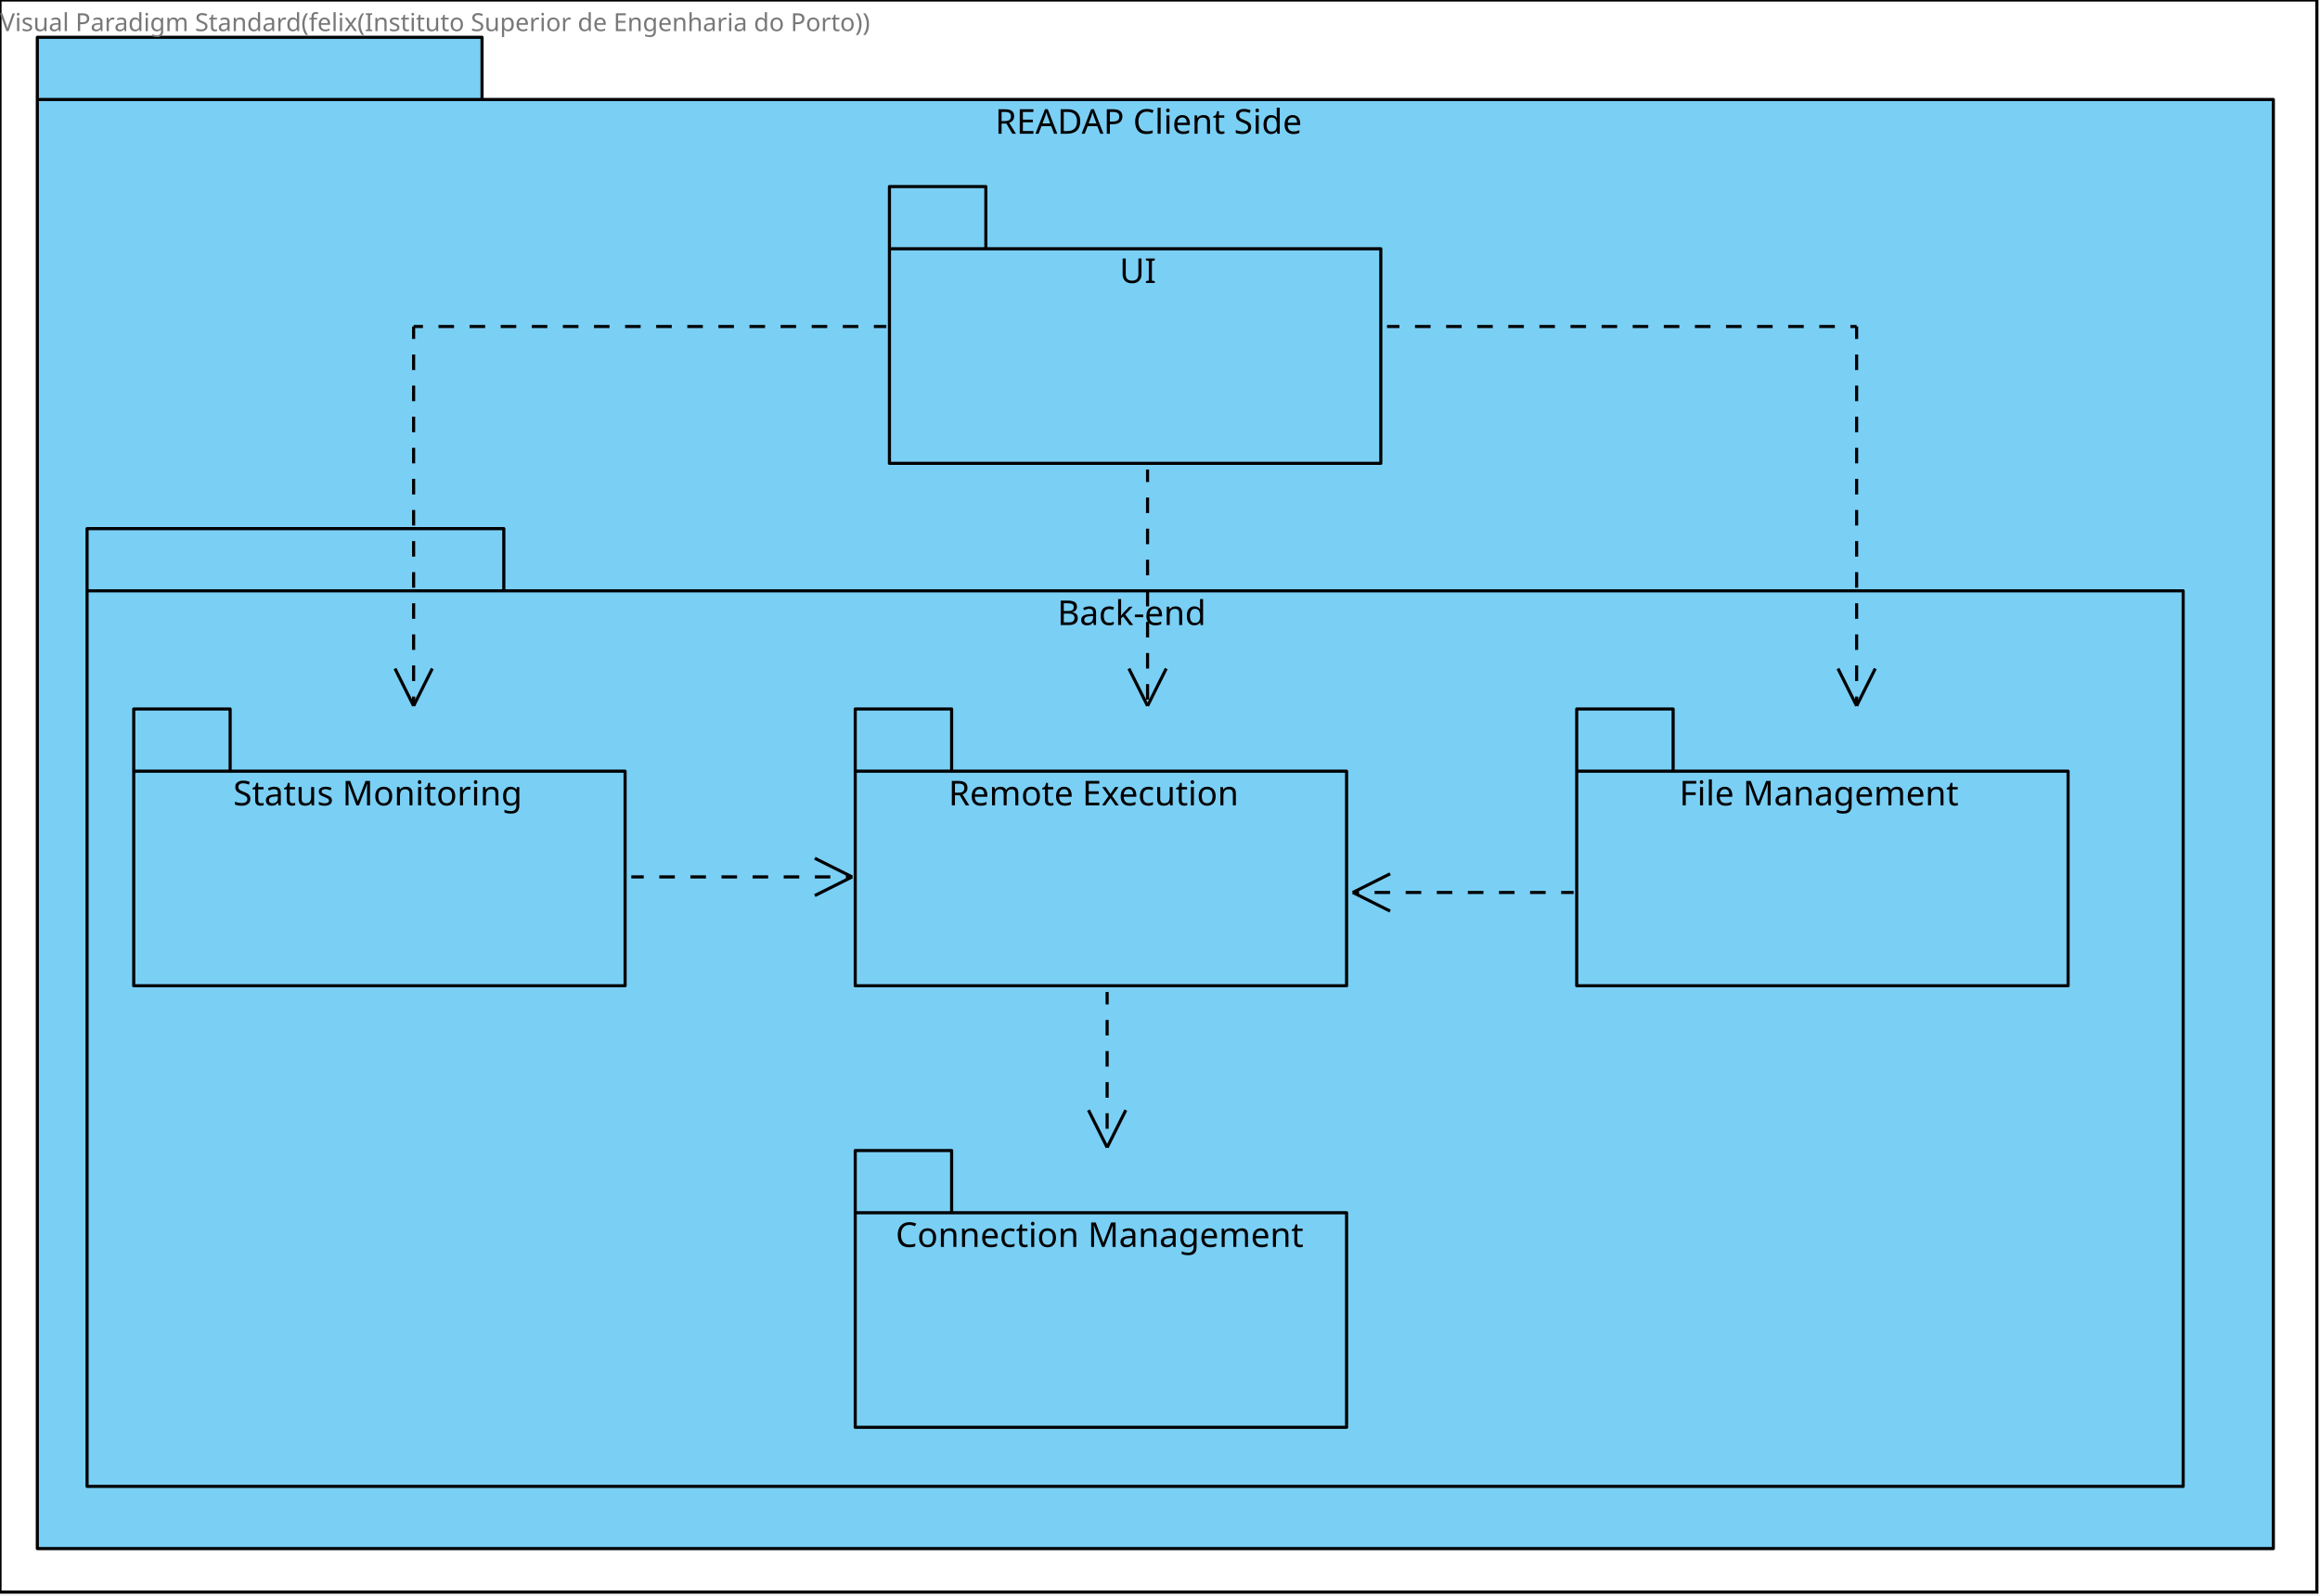
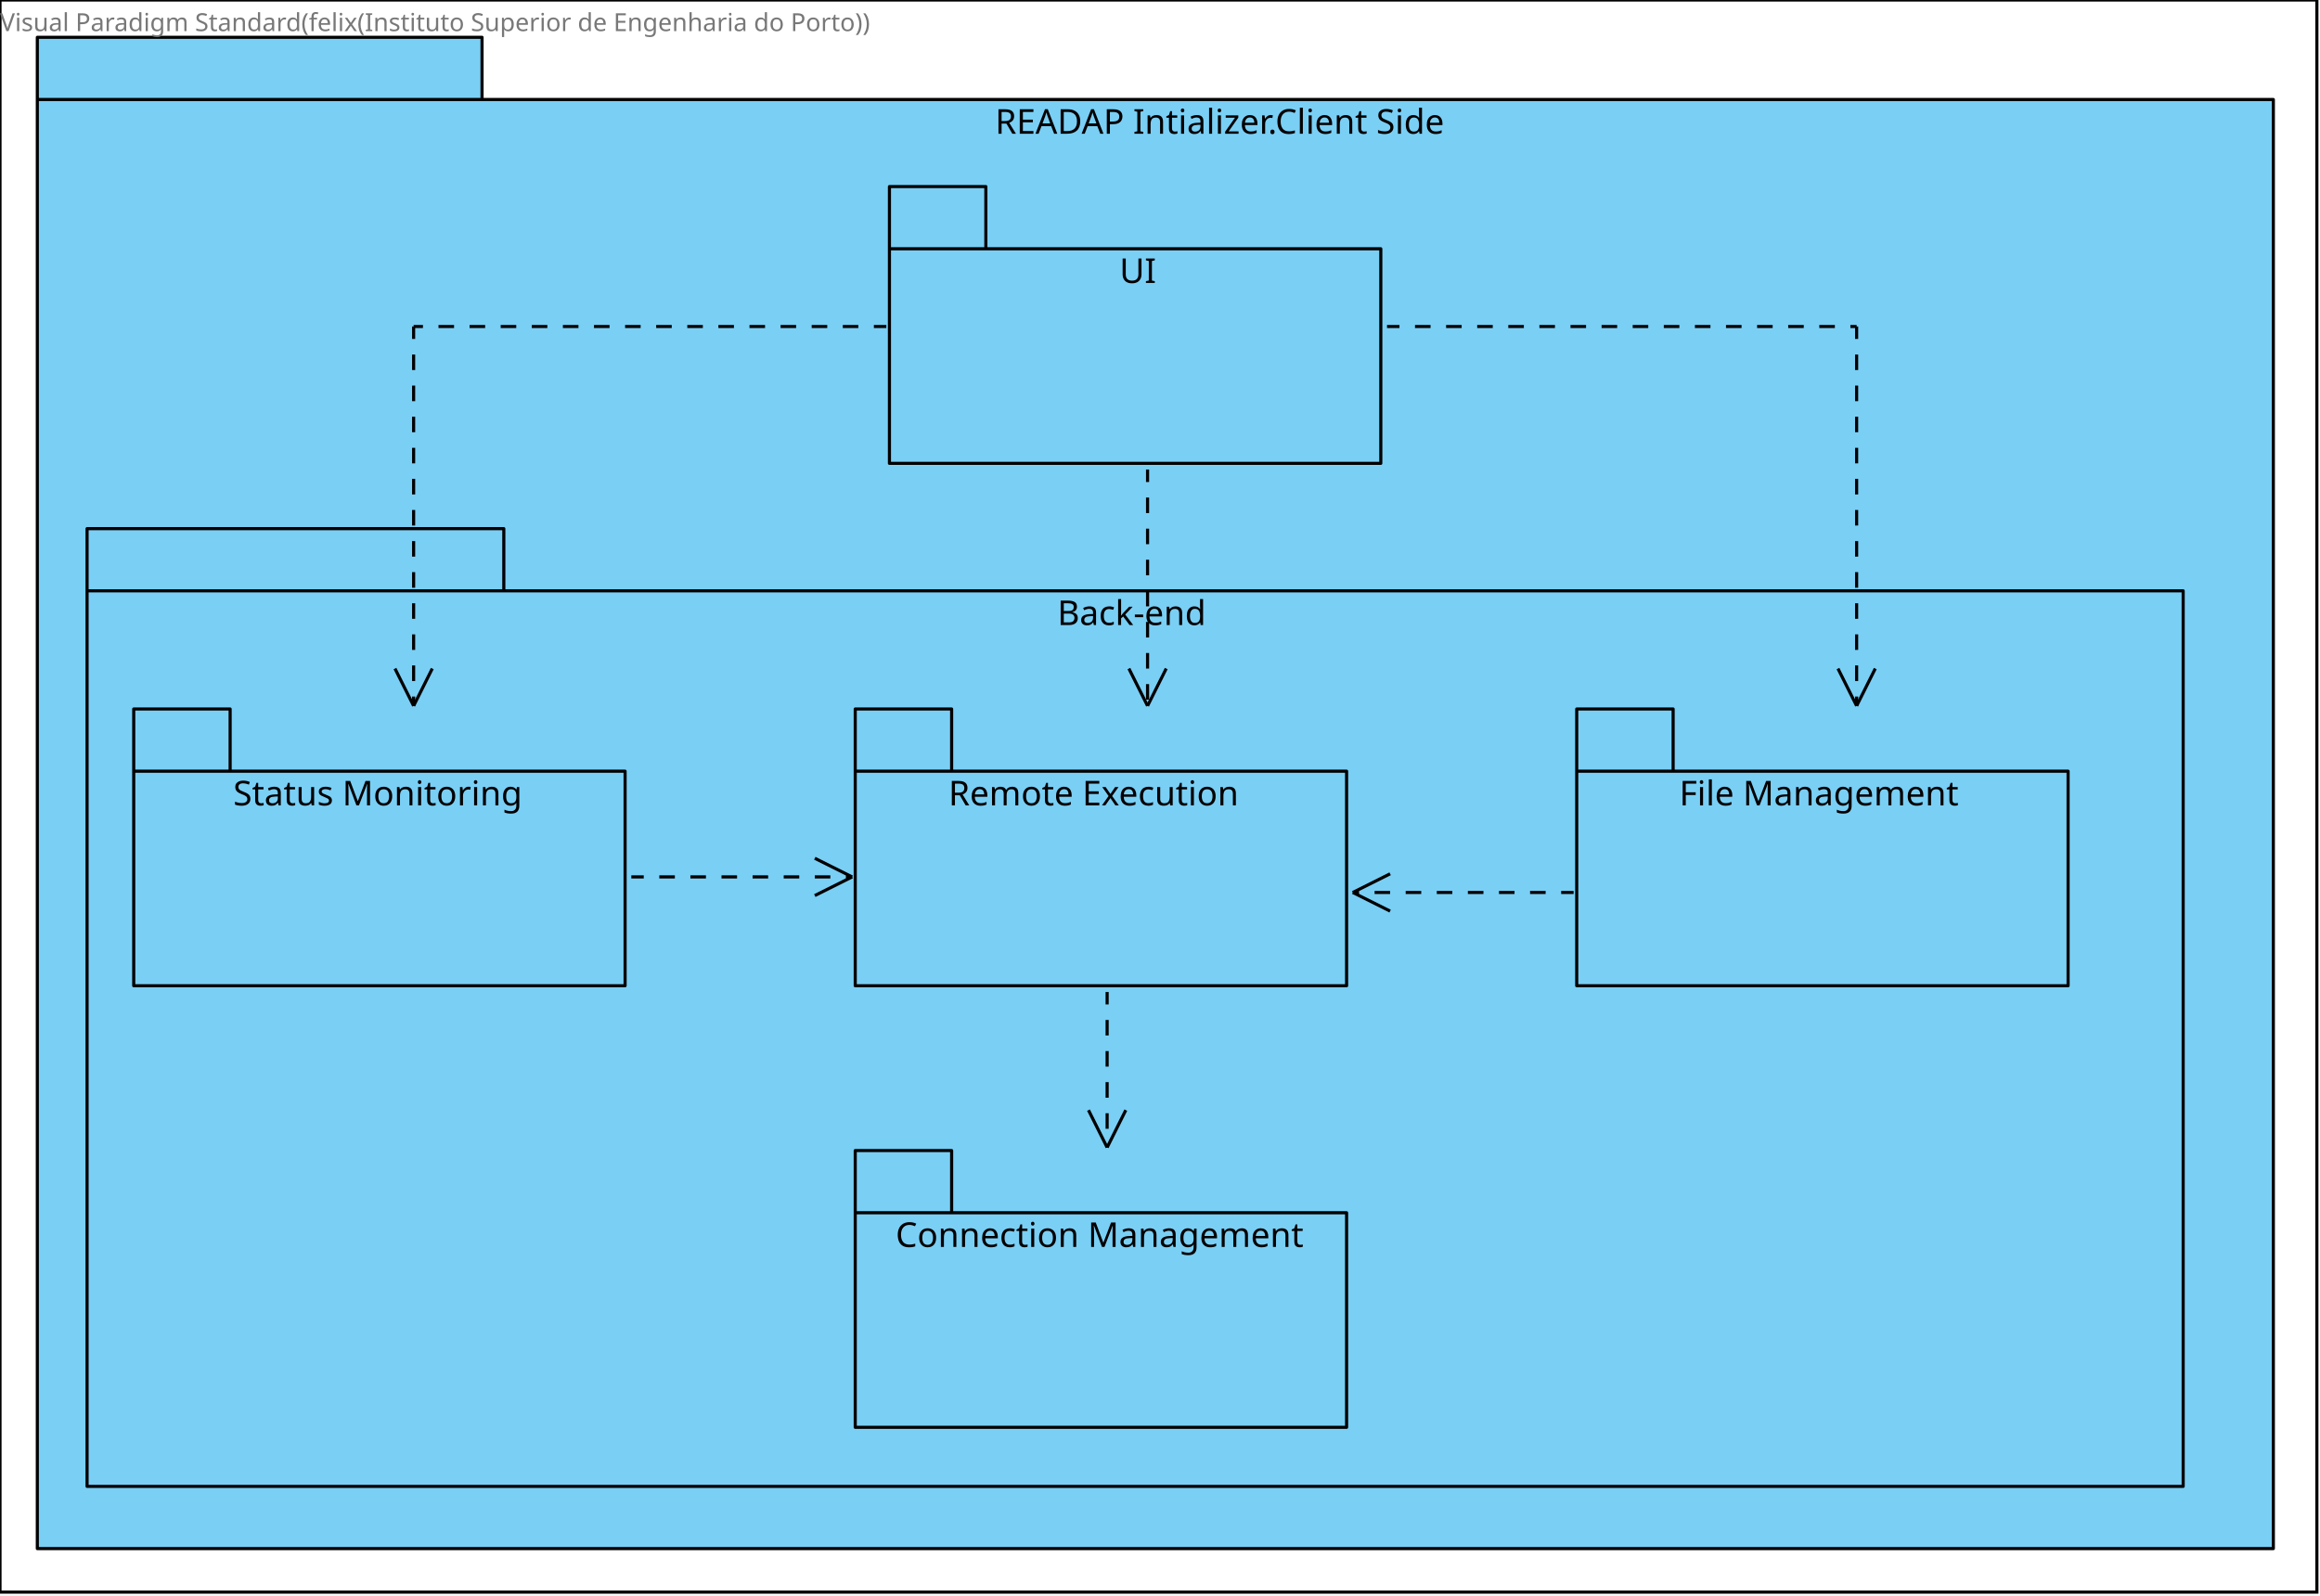
<svg xmlns="http://www.w3.org/2000/svg" fill-opacity="0" color-rendering="auto" color-interpolation="auto" text-rendering="auto" stroke="rgb(0,0,0)" stroke-linecap="square" width="746" stroke-miterlimit="10" shape-rendering="auto" stroke-opacity="0" fill="rgb(0,0,0)" stroke-dasharray="none" font-weight="normal" stroke-width="1" height="513" font-family="'Dialog'" font-style="normal" stroke-linejoin="miter" font-size="12px" stroke-dashoffset="0" image-rendering="auto">
  <defs id="genericDefs" />
  <g>
    <defs id="defs1">
      <clipPath clipPathUnits="userSpaceOnUse" id="clipPath1">
        <path d="M-7 -7 L731 -7 L731 498 L-7 498 L-7 -7 Z" />
      </clipPath>
      <clipPath clipPathUnits="userSpaceOnUse" id="clipPath2">
        <path d="M0 0 L0 467 L720 467 L720 0 Z" />
      </clipPath>
      <clipPath clipPathUnits="userSpaceOnUse" id="clipPath3">
        <path d="M-7 -7 L686 -7 L686 320 L-7 320 L-7 -7 Z" />
      </clipPath>
      <clipPath clipPathUnits="userSpaceOnUse" id="clipPath4">
        <path d="M0 0 L0 289 L675 289 L675 0 Z" />
      </clipPath>
      <clipPath clipPathUnits="userSpaceOnUse" id="clipPath5">
        <path d="M-7 -7 L170 -7 L170 101 L-7 101 L-7 -7 Z" />
      </clipPath>
      <clipPath clipPathUnits="userSpaceOnUse" id="clipPath6">
        <path d="M0 0 L0 70 L159 70 L159 0 Z" />
      </clipPath>
      <clipPath clipPathUnits="userSpaceOnUse" id="clipPath7">
        <path d="M0 0 L175 0 L175 104 L0 104 L0 0 Z" />
      </clipPath>
      <clipPath clipPathUnits="userSpaceOnUse" id="clipPath8">
        <path d="M0 0 L0 104 L175 104 L175 0 Z" />
      </clipPath>
      <clipPath clipPathUnits="userSpaceOnUse" id="clipPath9">
        <path d="M0 0 L104 0 L104 154 L0 154 L0 0 Z" />
      </clipPath>
      <clipPath clipPathUnits="userSpaceOnUse" id="clipPath10">
        <path d="M0 0 L0 154 L104 154 L104 0 Z" />
      </clipPath>
      <clipPath clipPathUnits="userSpaceOnUse" id="clipPath11">
        <path d="M0 0 L256 0 L256 226 L0 226 L0 0 Z" />
      </clipPath>
      <clipPath clipPathUnits="userSpaceOnUse" id="clipPath12">
        <path d="M0 0 L0 226 L256 226 L256 0 Z" />
      </clipPath>
      <clipPath clipPathUnits="userSpaceOnUse" id="clipPath13">
        <path d="M0 0 L255 0 L255 226 L0 226 L0 0 Z" />
      </clipPath>
      <clipPath clipPathUnits="userSpaceOnUse" id="clipPath14">
        <path d="M0 0 L0 226 L255 226 L255 0 Z" />
      </clipPath>
      <clipPath clipPathUnits="userSpaceOnUse" id="clipPath15">
        <path d="M0 0 L104 0 L104 180 L0 180 L0 0 Z" />
      </clipPath>
      <clipPath clipPathUnits="userSpaceOnUse" id="clipPath16">
        <path d="M0 0 L0 180 L104 180 L104 0 Z" />
      </clipPath>
    </defs>
    <g fill="white" text-rendering="geometricPrecision" fill-opacity="1" stroke-opacity="1" stroke="white">
      <rect x="0" width="746" height="513" y="0" stroke="none" />
      <rect x="160" y="15" transform="translate(-160,-15)" fill="none" width="745" image-rendering="optimizeQuality" height="512" stroke="black" />
    </g>
    <g font-size="11px" transform="translate(12,12)" fill-opacity="1" fill="rgb(122,207,245)" text-rendering="geometricPrecision" image-rendering="optimizeQuality" font-family="sans-serif" stroke="rgb(122,207,245)" stroke-opacity="1">
      <rect x="0" width="143" height="20" y="0" clip-path="url(#clipPath1)" stroke="none" />
      <rect x="0" width="719" height="466" y="20" clip-path="url(#clipPath1)" stroke="none" />
    </g>
    <g stroke-linecap="butt" font-size="11px" transform="translate(12,12)" fill-opacity="1" fill="black" text-rendering="geometricPrecision" image-rendering="optimizeQuality" font-family="sans-serif" stroke-linejoin="round" stroke="black" stroke-opacity="1" stroke-miterlimit="0">
      <path fill="none" d="M0 20 L719 20 L719 486 L0 486 L0 0 L143 0 L143 20" clip-path="url(#clipPath1)" />
    </g>
    <g font-size="11px" transform="translate(12,32)" fill-opacity="1" fill="black" text-rendering="geometricPrecision" image-rendering="optimizeQuality" font-family="sans-serif" stroke="black" stroke-opacity="1">
-       <text x="308" xml:space="preserve" y="11" clip-path="url(#clipPath2)" stroke="none">READAP Client Side</text>
+       <text x="308" xml:space="preserve" y="11" clip-path="url(#clipPath2)" stroke="none">READAP Intializer.Client Side</text>
    </g>
    <g font-size="11px" transform="translate(28,170)" fill-opacity="1" fill="rgb(122,207,245)" text-rendering="geometricPrecision" image-rendering="optimizeQuality" font-family="sans-serif" stroke="rgb(122,207,245)" stroke-opacity="1">
      <rect x="0" width="134" height="20" y="0" clip-path="url(#clipPath3)" stroke="none" />
      <rect x="0" width="674" height="288" y="20" clip-path="url(#clipPath3)" stroke="none" />
    </g>
    <g stroke-linecap="butt" font-size="11px" transform="translate(28,170)" fill-opacity="1" fill="black" text-rendering="geometricPrecision" image-rendering="optimizeQuality" font-family="sans-serif" stroke-linejoin="round" stroke="black" stroke-opacity="1" stroke-miterlimit="0">
      <path fill="none" d="M0 20 L674 20 L674 308 L0 308 L0 0 L134 0 L134 20" clip-path="url(#clipPath3)" />
    </g>
    <g font-size="11px" transform="translate(28,190)" fill-opacity="1" fill="black" text-rendering="geometricPrecision" image-rendering="optimizeQuality" font-family="sans-serif" stroke="black" stroke-opacity="1">
      <text x="312" xml:space="preserve" y="11" clip-path="url(#clipPath4)" stroke="none">Back-end</text>
    </g>
    <g font-size="11px" transform="translate(286,60)" fill-opacity="1" fill="rgb(122,207,245)" text-rendering="geometricPrecision" image-rendering="optimizeQuality" font-family="sans-serif" stroke="rgb(122,207,245)" stroke-opacity="1">
      <rect x="0" width="31" height="20" y="0" clip-path="url(#clipPath5)" stroke="none" />
      <rect x="0" width="158" height="69" y="20" clip-path="url(#clipPath5)" stroke="none" />
    </g>
    <g stroke-linecap="butt" font-size="11px" transform="translate(286,60)" fill-opacity="1" fill="black" text-rendering="geometricPrecision" image-rendering="optimizeQuality" font-family="sans-serif" stroke-linejoin="round" stroke="black" stroke-opacity="1" stroke-miterlimit="0">
      <path fill="none" d="M0 20 L158 20 L158 89 L0 89 L0 0 L31 0 L31 20" clip-path="url(#clipPath5)" />
    </g>
    <g font-size="11px" transform="translate(286,80)" fill-opacity="1" fill="black" text-rendering="geometricPrecision" image-rendering="optimizeQuality" font-family="sans-serif" stroke="black" stroke-opacity="1">
      <text x="74" xml:space="preserve" y="11" clip-path="url(#clipPath6)" stroke="none">UI</text>
    </g>
    <g font-size="11px" transform="translate(275,370)" fill-opacity="1" fill="rgb(122,207,245)" text-rendering="geometricPrecision" image-rendering="optimizeQuality" font-family="sans-serif" stroke="rgb(122,207,245)" stroke-opacity="1">
      <rect x="0" width="31" height="20" y="0" clip-path="url(#clipPath5)" stroke="none" />
      <rect x="0" width="158" height="69" y="20" clip-path="url(#clipPath5)" stroke="none" />
    </g>
    <g stroke-linecap="butt" font-size="11px" transform="translate(275,370)" fill-opacity="1" fill="black" text-rendering="geometricPrecision" image-rendering="optimizeQuality" font-family="sans-serif" stroke-linejoin="round" stroke="black" stroke-opacity="1" stroke-miterlimit="0">
      <path fill="none" d="M0 20 L158 20 L158 89 L0 89 L0 0 L31 0 L31 20" clip-path="url(#clipPath5)" />
    </g>
    <g font-size="11px" transform="translate(275,390)" fill-opacity="1" fill="black" text-rendering="geometricPrecision" image-rendering="optimizeQuality" font-family="sans-serif" stroke="black" stroke-opacity="1">
      <text x="13" xml:space="preserve" y="11" clip-path="url(#clipPath6)" stroke="none">Connection Management</text>
    </g>
    <g font-size="11px" transform="translate(507,228)" fill-opacity="1" fill="rgb(122,207,245)" text-rendering="geometricPrecision" image-rendering="optimizeQuality" font-family="sans-serif" stroke="rgb(122,207,245)" stroke-opacity="1">
      <rect x="0" width="31" height="20" y="0" clip-path="url(#clipPath5)" stroke="none" />
      <rect x="0" width="158" height="69" y="20" clip-path="url(#clipPath5)" stroke="none" />
    </g>
    <g stroke-linecap="butt" font-size="11px" transform="translate(507,228)" fill-opacity="1" fill="black" text-rendering="geometricPrecision" image-rendering="optimizeQuality" font-family="sans-serif" stroke-linejoin="round" stroke="black" stroke-opacity="1" stroke-miterlimit="0">
      <path fill="none" d="M0 20 L158 20 L158 89 L0 89 L0 0 L31 0 L31 20" clip-path="url(#clipPath5)" />
    </g>
    <g font-size="11px" transform="translate(507,248)" fill-opacity="1" fill="black" text-rendering="geometricPrecision" image-rendering="optimizeQuality" font-family="sans-serif" stroke="black" stroke-opacity="1">
      <text x="33" xml:space="preserve" y="11" clip-path="url(#clipPath6)" stroke="none">File Management</text>
    </g>
    <g font-size="11px" transform="translate(275,228)" fill-opacity="1" fill="rgb(122,207,245)" text-rendering="geometricPrecision" image-rendering="optimizeQuality" font-family="sans-serif" stroke="rgb(122,207,245)" stroke-opacity="1">
      <rect x="0" width="31" height="20" y="0" clip-path="url(#clipPath5)" stroke="none" />
      <rect x="0" width="158" height="69" y="20" clip-path="url(#clipPath5)" stroke="none" />
    </g>
    <g stroke-linecap="butt" font-size="11px" transform="translate(275,228)" fill-opacity="1" fill="black" text-rendering="geometricPrecision" image-rendering="optimizeQuality" font-family="sans-serif" stroke-linejoin="round" stroke="black" stroke-opacity="1" stroke-miterlimit="0">
      <path fill="none" d="M0 20 L158 20 L158 89 L0 89 L0 0 L31 0 L31 20" clip-path="url(#clipPath5)" />
    </g>
    <g font-size="11px" transform="translate(275,248)" fill-opacity="1" fill="black" text-rendering="geometricPrecision" image-rendering="optimizeQuality" font-family="sans-serif" stroke="black" stroke-opacity="1">
      <text x="30" xml:space="preserve" y="11" clip-path="url(#clipPath6)" stroke="none">Remote Execution</text>
    </g>
    <g font-size="11px" transform="translate(43,228)" fill-opacity="1" fill="rgb(122,207,245)" text-rendering="geometricPrecision" image-rendering="optimizeQuality" font-family="sans-serif" stroke="rgb(122,207,245)" stroke-opacity="1">
      <rect x="0" width="31" height="20" y="0" clip-path="url(#clipPath5)" stroke="none" />
      <rect x="0" width="158" height="69" y="20" clip-path="url(#clipPath5)" stroke="none" />
    </g>
    <g stroke-linecap="butt" font-size="11px" transform="translate(43,228)" fill-opacity="1" fill="black" text-rendering="geometricPrecision" image-rendering="optimizeQuality" font-family="sans-serif" stroke-linejoin="round" stroke="black" stroke-opacity="1" stroke-miterlimit="0">
      <path fill="none" d="M0 20 L158 20 L158 89 L0 89 L0 0 L31 0 L31 20" clip-path="url(#clipPath5)" />
    </g>
    <g font-size="11px" transform="translate(43,248)" fill-opacity="1" fill="black" text-rendering="geometricPrecision" image-rendering="optimizeQuality" font-family="sans-serif" stroke="black" stroke-opacity="1">
      <text x="32" xml:space="preserve" y="11" clip-path="url(#clipPath6)" stroke="none">Status Monitoring</text>
    </g>
    <g fill-opacity="1" text-rendering="geometricPrecision" stroke="black" stroke-linecap="butt" transform="translate(153,232)" stroke-opacity="1" fill="black" stroke-dasharray="5" font-family="sans-serif" stroke-linejoin="round" font-size="11px" stroke-dashoffset="1" image-rendering="optimizeQuality">
      <line y2="50" fill="none" x1="50" clip-path="url(#clipPath8)" x2="121" y1="50" />
      <line clip-path="url(#clipPath8)" stroke-dashoffset="0" fill="none" x1="121" x2="109" y1="50" y2="44" stroke-dasharray="none" />
      <line clip-path="url(#clipPath8)" stroke-dashoffset="0" fill="none" x1="121" x2="109" y1="50" y2="56" stroke-dasharray="none" />
    </g>
    <g fill-opacity="1" text-rendering="geometricPrecision" stroke="black" stroke-linecap="butt" transform="translate(385,237)" stroke-opacity="1" fill="black" stroke-dasharray="5" font-family="sans-serif" stroke-linejoin="round" font-size="11px" stroke-dashoffset="1" image-rendering="optimizeQuality">
      <line y2="50" fill="none" x1="121" clip-path="url(#clipPath8)" x2="50" y1="50" />
      <line clip-path="url(#clipPath8)" stroke-dashoffset="0" fill="none" x1="50" x2="62" y1="50" y2="56" stroke-dasharray="none" />
      <line clip-path="url(#clipPath8)" stroke-dashoffset="0" fill="none" x1="50" x2="62" y1="50" y2="44" stroke-dasharray="none" />
    </g>
    <g fill-opacity="1" text-rendering="geometricPrecision" stroke="black" stroke-linecap="butt" transform="translate(306,269)" stroke-opacity="1" fill="black" stroke-dasharray="5" font-family="sans-serif" stroke-linejoin="round" font-size="11px" stroke-dashoffset="1" image-rendering="optimizeQuality">
      <line y2="100" fill="none" x1="50" clip-path="url(#clipPath10)" x2="50" y1="50" />
      <line clip-path="url(#clipPath10)" stroke-dashoffset="0" fill="none" x1="50" x2="56" y1="100" y2="88" stroke-dasharray="none" />
      <line clip-path="url(#clipPath10)" stroke-dashoffset="0" fill="none" x1="50" x2="44" y1="100" y2="88" stroke-dasharray="none" />
    </g>
    <g fill-opacity="1" text-rendering="geometricPrecision" stroke="black" stroke-linecap="butt" transform="translate(83,55)" stroke-opacity="1" fill="black" stroke-dasharray="5" font-family="sans-serif" stroke-linejoin="round" font-size="11px" stroke-dashoffset="1" image-rendering="optimizeQuality">
      <line y2="50" fill="none" x1="202" clip-path="url(#clipPath12)" x2="50" y1="50" />
      <line y2="172" fill="none" x1="50" clip-path="url(#clipPath12)" x2="50" y1="50" />
      <line clip-path="url(#clipPath12)" stroke-dashoffset="0" fill="none" x1="50" x2="56" y1="172" y2="160" stroke-dasharray="none" />
      <line clip-path="url(#clipPath12)" stroke-dashoffset="0" fill="none" x1="50" x2="44" y1="172" y2="160" stroke-dasharray="none" />
    </g>
    <g fill-opacity="1" text-rendering="geometricPrecision" stroke="black" stroke-linecap="butt" transform="translate(396,55)" stroke-opacity="1" fill="black" stroke-dasharray="5" font-family="sans-serif" stroke-linejoin="round" font-size="11px" stroke-dashoffset="1" image-rendering="optimizeQuality">
      <line y2="50" fill="none" x1="50" clip-path="url(#clipPath14)" x2="201" y1="50" />
      <line y2="172" fill="none" x1="201" clip-path="url(#clipPath14)" x2="201" y1="50" />
      <line clip-path="url(#clipPath14)" stroke-dashoffset="0" fill="none" x1="201" x2="207" y1="172" y2="160" stroke-dasharray="none" />
      <line clip-path="url(#clipPath14)" stroke-dashoffset="0" fill="none" x1="201" x2="195" y1="172" y2="160" stroke-dasharray="none" />
    </g>
    <g fill-opacity="1" text-rendering="geometricPrecision" stroke="black" stroke-linecap="butt" transform="translate(319,101)" stroke-opacity="1" fill="black" stroke-dasharray="5" font-family="sans-serif" stroke-linejoin="round" font-size="11px" stroke-dashoffset="1" image-rendering="optimizeQuality">
      <line y2="126" fill="none" x1="50" clip-path="url(#clipPath16)" x2="50" y1="50" />
      <line clip-path="url(#clipPath16)" stroke-dashoffset="0" fill="none" x1="50" x2="56" y1="126" y2="114" stroke-dasharray="none" />
      <line clip-path="url(#clipPath16)" stroke-dashoffset="0" fill="none" x1="50" x2="44" y1="126" y2="114" stroke-dasharray="none" />
    </g>
    <g font-size="8px" fill-opacity="1" fill="rgb(120,120,120)" text-rendering="geometricPrecision" image-rendering="optimizeQuality" stroke="rgb(120,120,120)" stroke-opacity="1">
      <text x="0" xml:space="preserve" y="10" stroke="none">Visual Paradigm Standard(felix(Instituto Superior de Engenharia do Porto))</text>
    </g>
  </g>
</svg>
